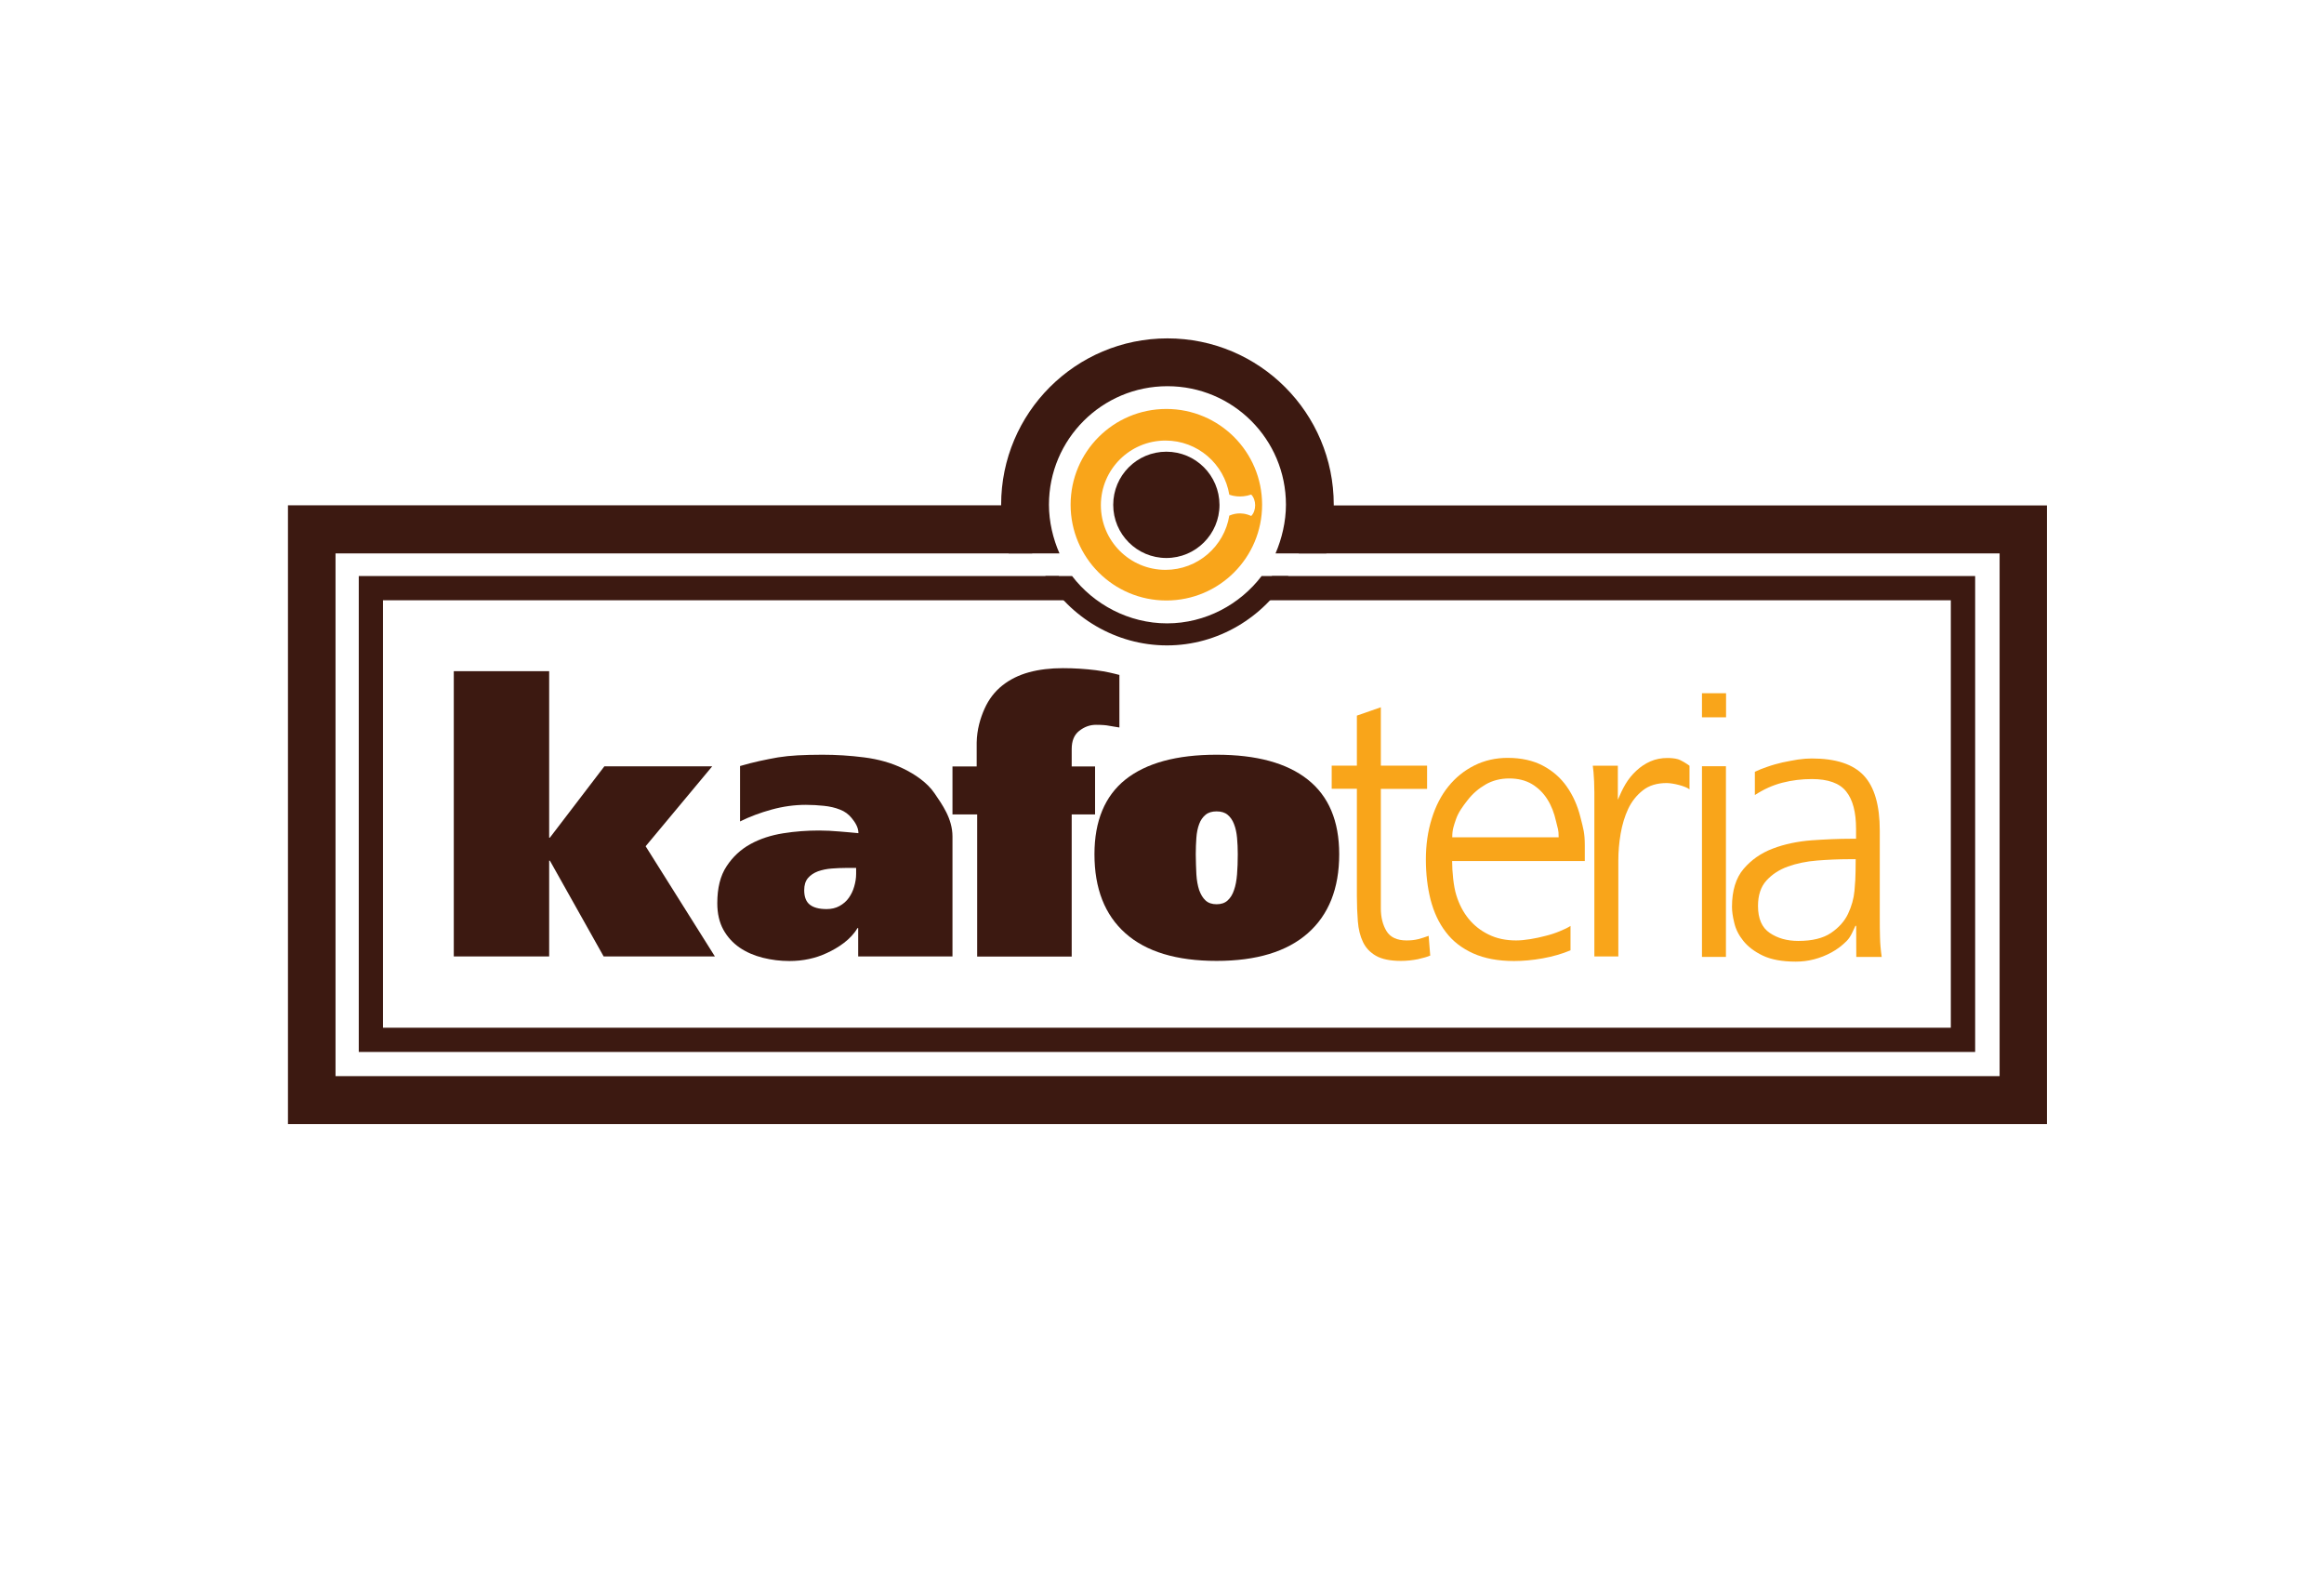
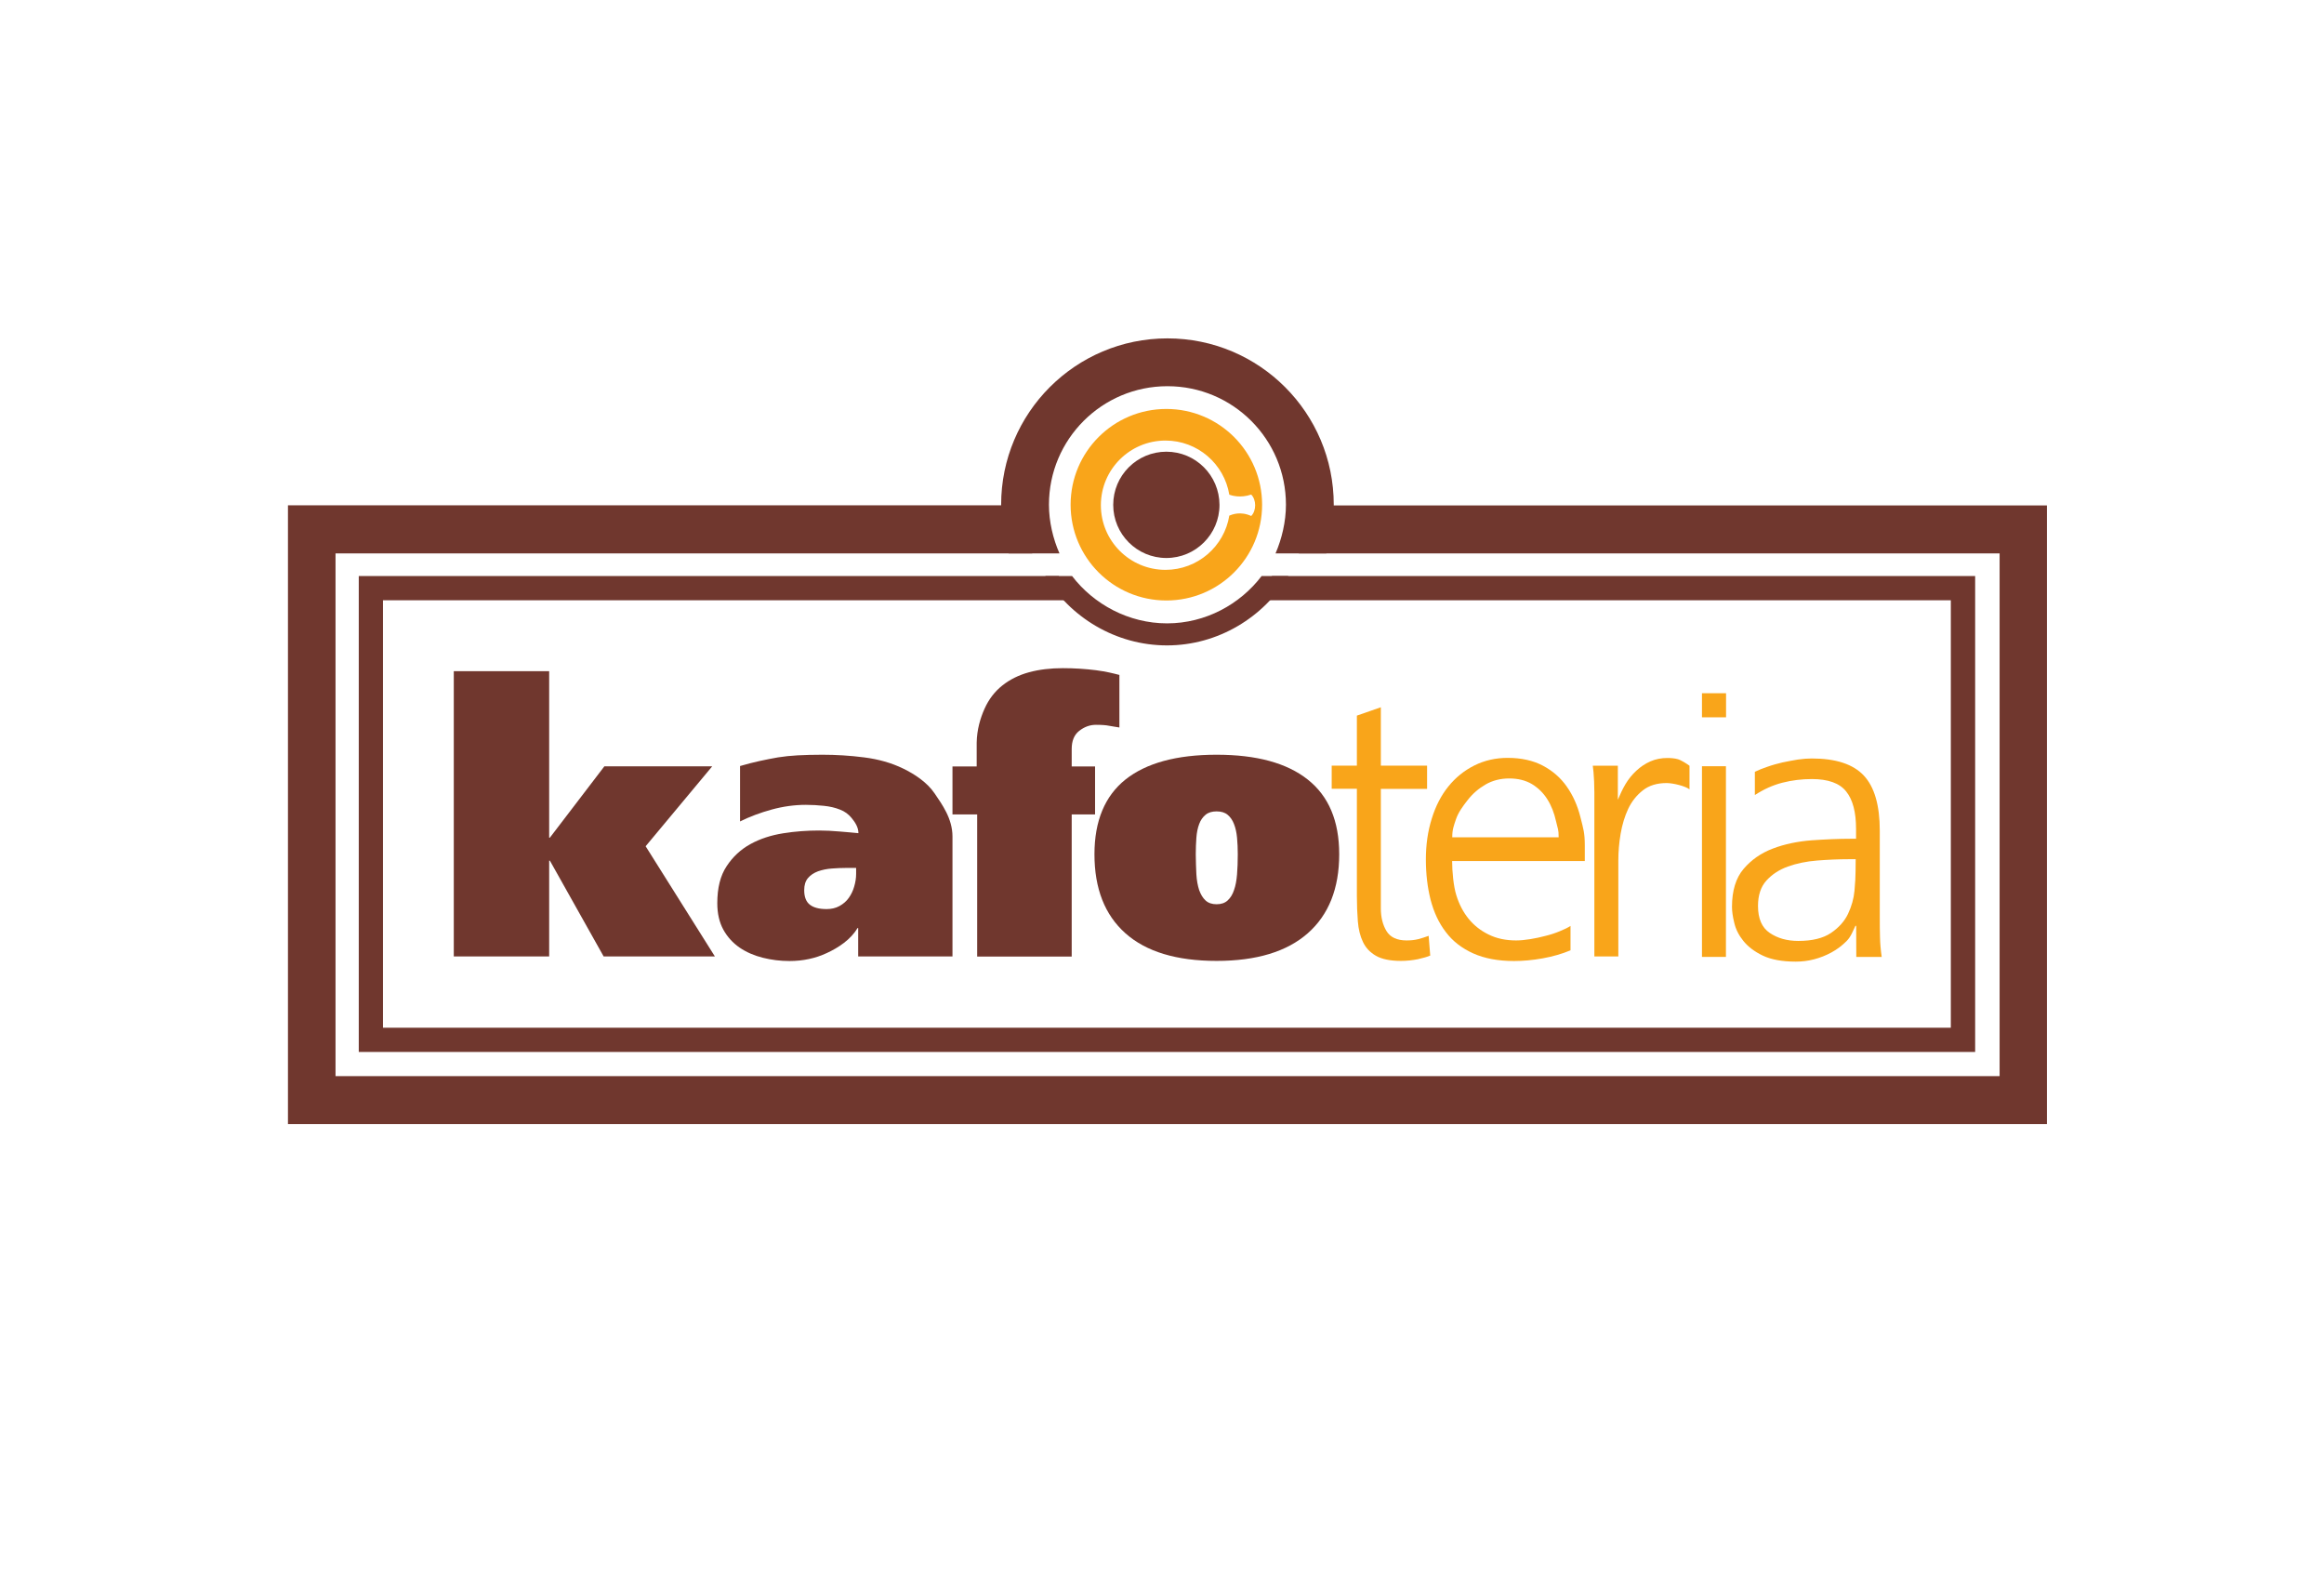
<svg xmlns="http://www.w3.org/2000/svg" version="1.1" id="Camada_1" x="0px" y="0px" viewBox="0 0 1920 1312" style="enable-background:new 0 0 1920 1312;" xml:space="preserve">
  <style type="text/css">
	.st0{fill:#F9A51A;}
- 	.st1{fill:#3C1911;}
+ 	.st1{fill:#70372E;}
</style>
  <g id="Kafoteria_C">
    <g>
      <g>
        <path class="st0" d="M1179,651.6h-38.2v98.8c0,7.3,1.6,13.6,4.7,18.7c3.1,5.1,8.7,7.7,16.6,7.7c3.8,0,7-0.4,9.7-1.1     c2.7-0.7,5.5-1.6,8.5-2.7l1.3,16.3c-2.3,1-5.7,2-10.2,3c-4.5,0.9-9.2,1.4-14,1.4c-8.8,0-15.7-1.4-20.6-4.2s-8.5-6.6-10.8-11.5     c-2.3-4.8-3.7-10.5-4.2-17s-0.8-13.4-0.8-20.7v-88.8h-20.8v-19.1h20.8v-41.3l19.8-6.9v48.2h38.2V651.6z" />
        <path class="st0" d="M1297.4,785c-6.9,2.9-14.6,5.1-22.9,6.6c-8.4,1.5-16.2,2.2-23.6,2.2c-13.2,0-24.4-2.1-33.8-6.3     c-9.3-4.2-16.9-10-22.6-17.6c-5.8-7.5-9.9-16.4-12.6-26.7c-2.6-10.3-3.9-21.4-3.9-33.3c0-12.1,1.6-23.4,4.9-33.8     c3.2-10.4,7.8-19.2,13.7-26.5c5.9-7.3,13-13.1,21.4-17.3s17.6-6.3,27.6-6.3c11.3,0,21,2.2,29,6.4c8.1,4.3,14.7,10,19.8,17.3     c5.1,7.2,8.9,15.7,11.3,25.3s3.6,12.8,3.6,23.5v12.7h-109.6c0,8.6,1.1,20.9,3.5,28.4c2.3,7.4,5.7,13.9,10.1,19.3     c4.4,5.4,9.9,9.8,16.5,13c6.6,3.3,14.2,4.9,22.8,4.9c3.6,0,7.5-0.4,11.8-1.1c4.3-0.7,8.5-1.6,12.6-2.7c4.1-1,8-2.3,11.6-3.8     c3.7-1.5,6.6-2.9,8.9-4.4V785H1297.4z M1287.7,691.6c0-6.9-0.7-6.7-2.2-13.4s-3.8-12.7-7.1-17.9c-3.2-5.2-7.5-9.4-12.7-12.6     c-5.2-3.1-11.5-4.7-18.8-4.7s-13.9,1.7-19.6,5c-5.8,3.4-10.7,7.6-14.8,12.9c-4.1,5.2-7.8,10.3-9.7,16c-1.8,5.4-3,8.2-3,14.7     H1287.7z" />
        <path class="st0" d="M1317.2,665.6c0-4.4,0-8.2,0-11.3s-0.1-6.1-0.2-8.8s-0.3-5.3-0.5-7.7s-0.5-3.9-0.6-5.3h20.7v28.1l0,0     c1.9-4.4,3.8-8.7,6.3-12.9s5.5-7.9,9-11.1c3.5-3.3,7.3-5.8,11.6-7.7c4.3-1.9,9-2.8,14-2.8c2.3,0,6.1,0.2,8.7,1     c3,0.9,7.9,4.1,9.6,5.4V652c-3.1-2.6-13.5-5.2-18.9-5.2c-8,0-14.5,2-19.6,6s-9.2,9.1-12.1,15.2c-2.9,6.2-5,13.1-6.3,20.7     c-1.3,7.6-1.9,15-1.9,22.1V790h-19.8L1317.2,665.6L1317.2,665.6z" />
        <path class="st0" d="M1406.1,632.9h19.8v157.5h-19.8V632.9z" />
        <path class="st0" d="M1533.5,764.7h-0.6c-2.3,4.8-3.8,9.1-7.4,12.7c-3.7,3.7-7.8,6.8-12.4,9.3s-9.4,4.4-14.4,5.7     s-10,1.9-15.1,1.9c-11.3,0-20.4-1.7-27.3-5s-12.2-7.4-16-12.1c-3.8-4.7-6.3-9.7-7.5-14.9c-1.3-5.2-1.9-9.6-1.9-13.2     c0-13.4,3.2-23.9,9.6-31.4s14.4-13.1,24.2-16.8c9.7-3.7,20.4-5.9,31.9-6.8c11.5-0.8,22.5-1.3,33-1.3h3.8v-8.2     c0-13.8-2.7-24.1-8.2-30.9c-5.4-6.8-14.9-10.2-28.3-10.2c-8.4,0-16.5,1-24.3,3c-7.9,2-15.4,5.4-22.8,10.2v-19.2     c3.1-1.5,6.6-2.9,10.5-4.2c3.9-1.4,8-2.5,12.2-3.5c4.3-0.9,8.5-1.7,12.7-2.4c4.2-0.6,8.1-0.9,11.6-0.9c19.9,0,34.2,4.7,43,14.1     c8.8,9.4,13.2,24.6,13.2,45.5v70.7c0,6.5,0,12.4,0.2,17.6c0.1,5.2,0.6,10.6,1.4,16h-21L1533.5,764.7L1533.5,764.7z M1533.1,709.7     h-5.7c-8.6,0-17.3,0.4-26.2,1.1c-8.9,0.7-17,2.4-24.2,5s-13.1,6.5-17.7,11.6s-6.9,12.1-6.9,20.9c0,10.5,3.2,17.9,9.7,22.3     c6.5,4.4,14.3,6.6,23.6,6.6c11.5,0,20.5-2.2,27-6.6c6.5-4.4,11.2-9.7,14.1-15.8c2.9-6.2,4.7-12.5,5.3-19     c0.6-6.5,0.9-11.9,0.9-16.3L1533.1,709.7L1533.1,709.7z" />
      </g>
      <g>
        <path class="st1" d="M453.7,691.9h0.6l45-58.9h89.1l-55,66l57.2,91h-91.9l-44.4-79.1h-0.6V790h-78.8V554.4h78.8V691.9z" />
-         <path class="st1" d="M611.2,632.8c5.8-1.7,11.3-3.1,16.3-4.2c5-1.1,10.1-2.1,15.2-3c5.1-0.8,10.6-1.4,16.4-1.7     c5.8-0.3,12.6-0.5,20.3-0.5c11.3,0,22.8,0.7,34.5,2.2c11.8,1.5,22.5,4.5,32.2,9.2s19.9,11.5,26,20.5s14.8,20.8,14.8,35.6V790H709     v-23.4h-0.6c-5.4,9.4-15.9,16.3-25.3,20.6c-9.4,4.4-19.7,6.6-30.9,6.6c-7.5,0-14.8-0.9-22-2.7s-13.6-4.6-19.2-8.4     c-5.6-3.9-10.1-8.8-13.4-14.8c-3.3-6-5-13.3-5-21.9c0-12.5,2.5-22.7,7.7-30.5c5.1-7.8,11.7-13.9,19.7-18.3c8-4.4,17-7.3,27-8.9     c10-1.6,19.9-2.3,29.7-2.3c5.4,0,11,0.3,16.7,0.8s12.2,1,15.8,1.4c0-5.2-3.1-9.4-5.6-12.5s-5.7-5.5-9.7-7     c-4-1.6-8.4-2.6-13.3-3.1c-4.9-0.5-9.8-0.8-14.8-0.8c-9.4,0-18.8,1.3-28.3,3.9c-9.5,2.6-18.2,5.9-26.1,9.8v-45.7H611.2z      M707.2,716.9h-7.8c-4.2,0-8.3,0.2-12.3,0.5c-4.1,0.3-7.8,1.1-11.3,2.3c-3.4,1.3-6.2,3.1-8.3,5.6s-3.1,5.8-3.1,10     c0,5.6,1.6,9.6,4.7,12c3.1,2.4,7.7,3.6,13.8,3.6c4,0,7.5-0.8,10.6-2.5s5.7-3.9,7.7-6.7s3.5-5.9,4.5-9.4c1-3.4,1.6-6.9,1.6-10.5     v-4.9H707.2z" />
+         <path class="st1" d="M611.2,632.8c5.8-1.7,11.3-3.1,16.3-4.2c5-1.1,10.1-2.1,15.2-3c5.1-0.8,10.6-1.4,16.4-1.7     c5.8-0.3,12.6-0.5,20.3-0.5c11.3,0,22.8,0.7,34.5,2.2c11.8,1.5,22.5,4.5,32.2,9.2s19.9,11.5,26,20.5s14.8,20.8,14.8,35.6V790H709     v-23.4h-0.6c-5.4,9.4-15.9,16.3-25.3,20.6c-9.4,4.4-19.7,6.6-30.9,6.6c-7.5,0-14.8-0.9-22-2.7s-13.6-4.6-19.2-8.4     c-5.6-3.9-10.1-8.8-13.4-14.8c-3.3-6-5-13.3-5-21.9c0-12.5,2.5-22.7,7.7-30.5c5.1-7.8,11.7-13.9,19.7-18.3c8-4.4,17-7.3,27-8.9     c10-1.6,19.9-2.3,29.7-2.3c5.4,0,11,0.3,16.7,0.8s12.2,1,15.8,1.4c0-5.2-3.1-9.4-5.6-12.5s-5.7-5.5-9.7-7     c-4-1.6-8.4-2.6-13.3-3.1c-4.9-0.5-9.8-0.8-14.8-0.8c-9.4,0-18.8,1.3-28.3,3.9c-9.5,2.6-18.2,5.9-26.1,9.8v-45.7L611.2,632.8     L611.2,632.8z M707.2,716.9h-7.8c-4.2,0-8.3,0.2-12.3,0.5c-4.1,0.3-7.8,1.1-11.3,2.3c-3.4,1.3-6.2,3.1-8.3,5.6s-3.1,5.8-3.1,10     c0,5.6,1.6,9.6,4.7,12c3.1,2.4,7.7,3.6,13.8,3.6c4,0,7.5-0.8,10.6-2.5s5.7-3.9,7.7-6.7s3.5-5.9,4.5-9.4c1-3.4,1.6-6.9,1.6-10.5     v-4.9L707.2,716.9L707.2,716.9z" />
        <path class="st1" d="M807.3,672.7h-20.4v-39.6h20v-19.7c0.2-10.8,3-20.2,6.5-28s8.4-14.2,14.7-19.2s13.6-8.6,22-10.9     c8.4-2.3,17.8-3.4,28-3.4c9.4,0,18.5,0.6,27.4,1.7c8.9,1.2,13.8,2.5,19.3,3.9v43.4c-1.9-0.4-6.2-0.9-8.5-1.4s-5.9-0.8-10.9-0.8     s-9.6,1.7-13.8,5s-6.2,8.3-6.2,15v14.4h19.3v39.6h-19.3v117.4h-78.1V672.7z" />
        <path class="st1" d="M929.8,643.9c17.1-13.6,42.2-20.5,75.3-20.5c32.9,0,58,6.8,75.3,20.5s26,34.2,26,61.7     c0,28.3-8.7,50.1-26,65.3s-42.4,22.8-75.3,22.8c-33.1,0-58.2-7.6-75.3-22.8s-25.6-37-25.6-65.3     C904.2,678.1,912.8,657.5,929.8,643.9z M988.4,722.2c0.3,5,1.1,9.3,2.3,13c1.3,3.6,3,6.5,5.3,8.6s5.3,3.1,9.1,3.1s6.8-1,9.1-3.1     s4.1-4.9,5.3-8.6c1.3-3.6,2.1-8,2.5-13s0.6-10.5,0.6-16.6c0-4.8-0.2-9.3-0.6-13.6c-0.4-4.3-1.2-8-2.5-11.3     c-1.2-3.2-3-5.8-5.3-7.7s-5.3-2.8-9.1-2.8s-6.8,0.9-9.1,2.8c-2.3,1.9-4.1,4.4-5.3,7.7c-1.2,3.2-2,7-2.3,11.3s-0.5,8.8-0.5,13.6     C988,711.7,988.1,717.2,988.4,722.2z" />
      </g>
      <rect x="1406.1" y="572.6" class="st0" width="19.9" height="19.9" />
      <path class="st1" d="M963.6,373.1c-24.2,0-43.9,19.6-43.9,43.9c0,24.2,19.6,43.9,43.9,43.9c24.2,0,43.9-19.6,43.9-43.9    C1007.4,392.7,987.8,373.1,963.6,373.1z" />
      <g>
        <path class="st0" d="M963.6,337.8c-43.7,0-79.1,35.4-79.1,79.1s35.4,79.1,79.1,79.1c43.7,0,79.1-35.4,79.1-79.1     S1007.3,337.8,963.6,337.8z M1015.6,425.9c-4.1,25.4-26.2,44.8-52.7,44.8c-29.5,0-53.4-23.9-53.4-53.4s23.9-53.4,53.4-53.4     c26.5,0,48.5,19.3,52.7,44.7c1.9,0.7,9.2,3,18.1-0.1c4.3,4.3,4.4,13.3,0,17.7C1024.8,422.1,1017.8,425,1015.6,425.9z" />
      </g>
      <g>
        <path class="st1" d="M1081.2,417.5c0,13.7-3.9,27.4-8.2,39.6h579v431.8H277.2V457.1h575.6c-4.3-12.3-7.5-26-7.5-39.7H237.9v511.1     h1453.2v-511H1081.2z" />
      </g>
      <g>
        <path class="st1" d="M866.6,416.9c0-54.1,43.8-97.9,97.9-97.9c54.1,0,97.9,43.8,97.9,97.9c0,13.9-3.4,28.2-8.6,40.2h42     c3.7-12.4,6.1-26.6,6.1-40.2c0-75.9-61.5-137.4-137.4-137.4S827.1,341,827.1,416.9c0,13.6,2.5,27.8,6.2,40.2h42     C870,445.1,866.6,430.9,866.6,416.9z" />
      </g>
      <g>
        <path class="st1" d="M1050.9,475.8c-4.1,6.1-9,14.9-14.3,20h575.1v353.1H316.4V495.8h573.2c-5.3-5.1-10.8-13.9-14.9-20H296.4     v393.1h1335.4V475.8H1050.9z" />
      </g>
      <g>
        <path class="st1" d="M964.2,514.9c-31.7,0-60.6-15.7-78.5-39.1h-22.1c20.3,34,58.1,57.3,100.5,57.3s80-23.4,100.3-57.3h-22.1     C1024.5,499.2,995.9,514.9,964.2,514.9z" />
      </g>
    </g>
  </g>
</svg>
